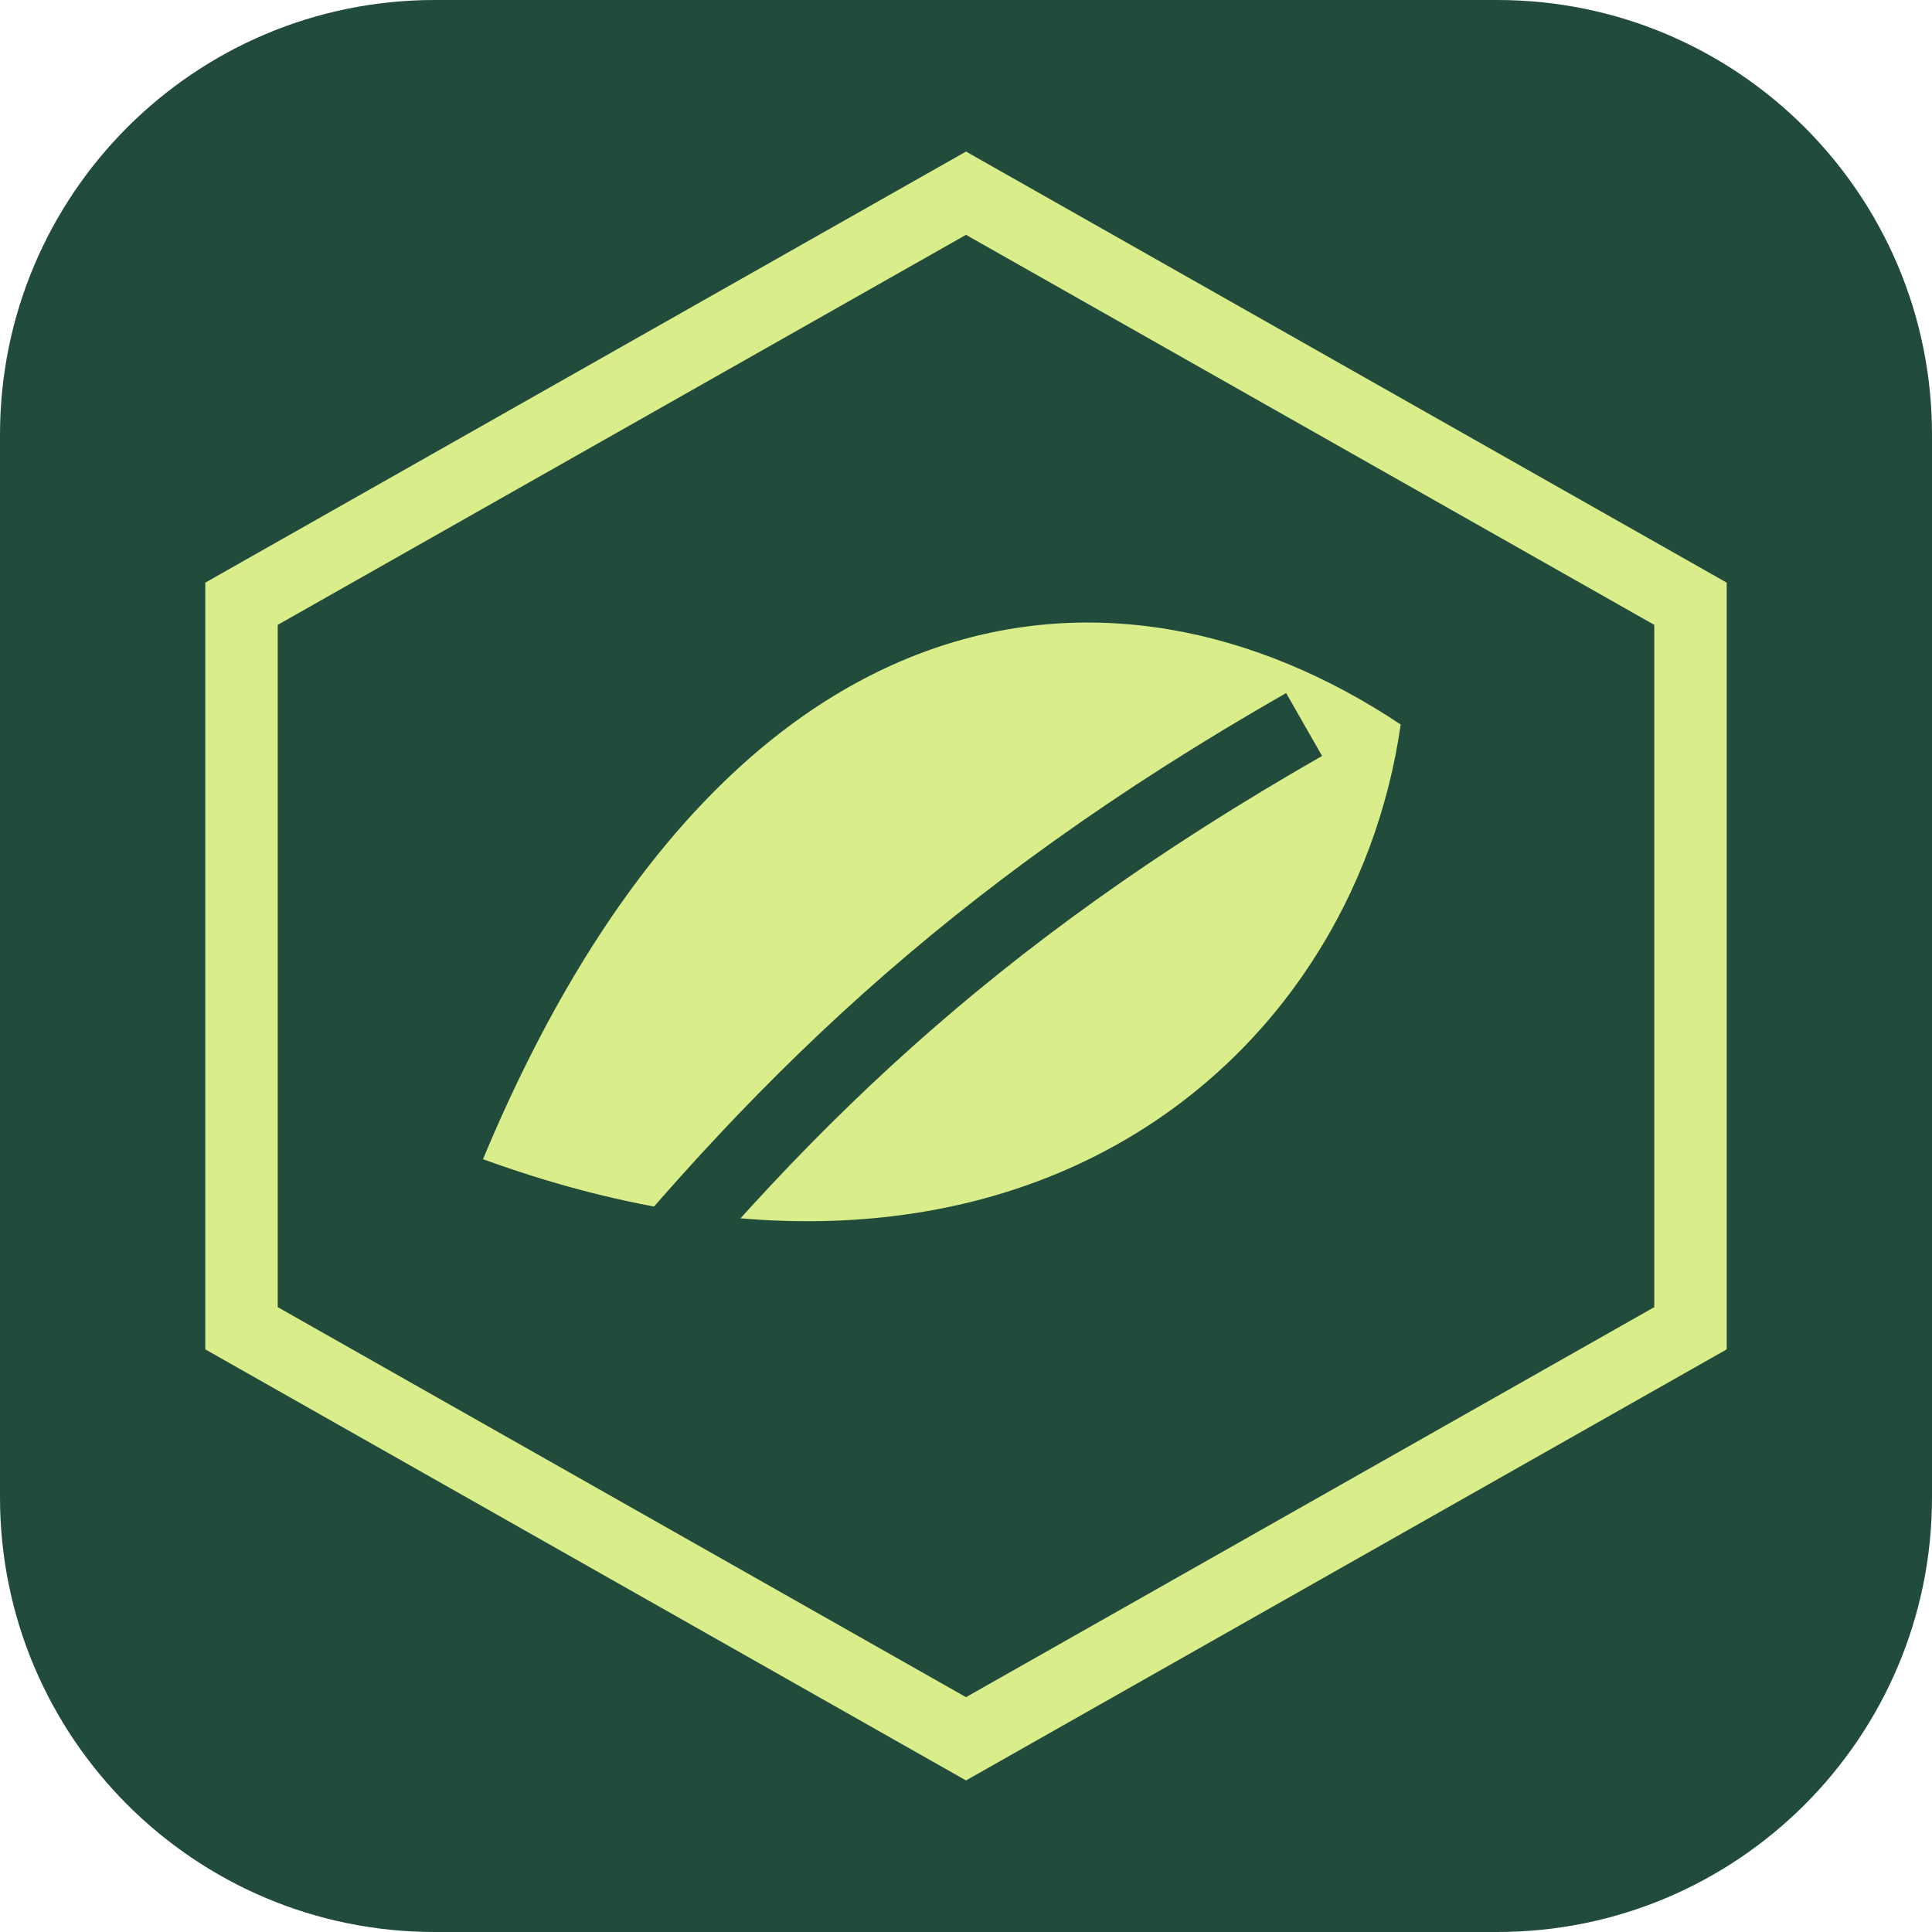
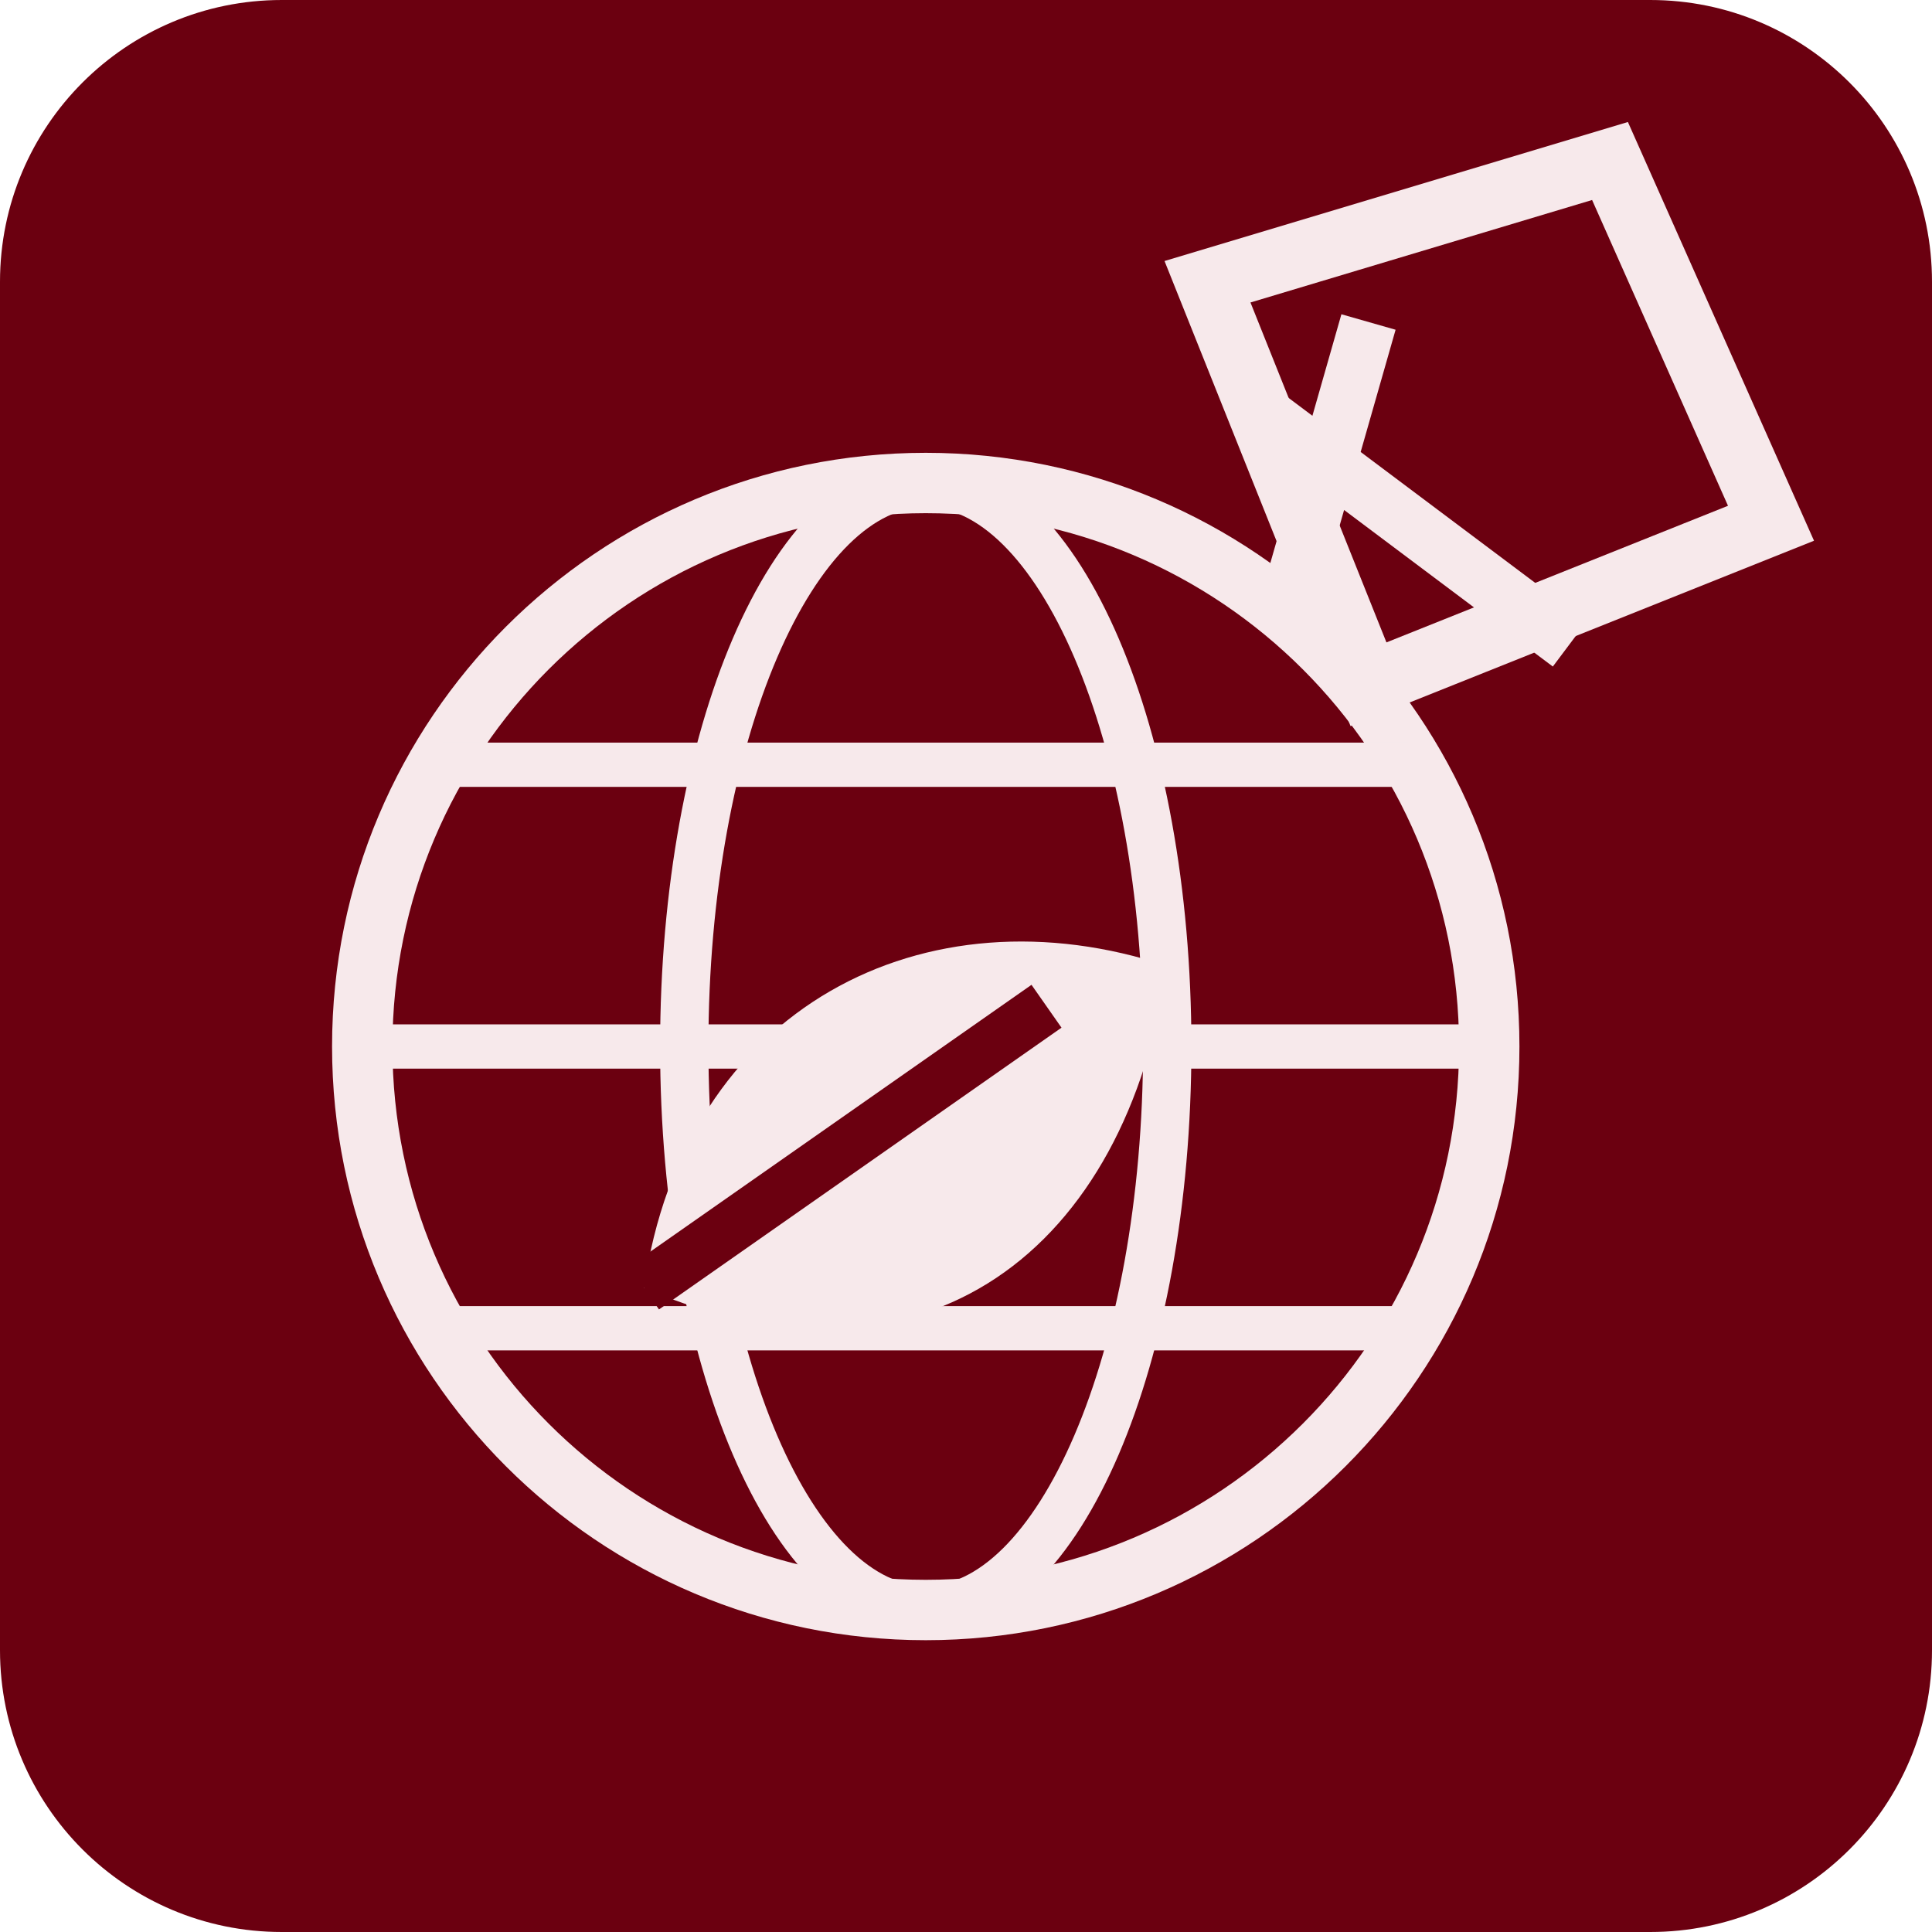
- <svg xmlns="http://www.w3.org/2000/svg" viewBox="0 0 40 40">
-   <rect width="40" height="40" rx="9" fill="#214b3b" />
-   <path d="M20 4 35 12.5v15L20 36 5 27.5v-15Z" fill="none" stroke="#d9ed8b" stroke-width="1.5" />
-   <path d="M10 24c5-12 13-13 19-9-1 7-8 13-19 9Z" fill="#d9ed8b" />
-   <path d="M12 28c4-5 8-9 15-13" fill="none" stroke="#214b3b" stroke-width="1.5" />
+ <svg xmlns="http://www.w3.org/2000/svg" viewBox="0 0 48 48">
+   <rect width="48" height="48" rx="7" fill="#6b0010" />
+   <circle cx="23" cy="26" r="14" fill="none" stroke="#f7e9eb" stroke-width="1.5" />
+   <ellipse cx="23" cy="26" rx="6" ry="14" fill="none" stroke="#f7e9eb" stroke-width="1.2" />
+   <path d="M9 26h28M11 19h24M11 33h24" fill="none" stroke="#f7e9eb" stroke-width="1.1" />
+   <path d="M30 7 40 4l4 9-10 4z" fill="none" stroke="#f7e9eb" stroke-width="1.6" />
+   <path d="m31 10 8 6M34 8l-2 7" fill="none" stroke="#f7e9eb" stroke-width="1.4" />
+   <path d="M16 32c1-7 7-10 13-8-1 7-6 11-13 8Z" fill="#f7e9eb" />
+   <path d="m16 32 10-7" stroke="#6b0010" stroke-width="1.3" />
</svg>
